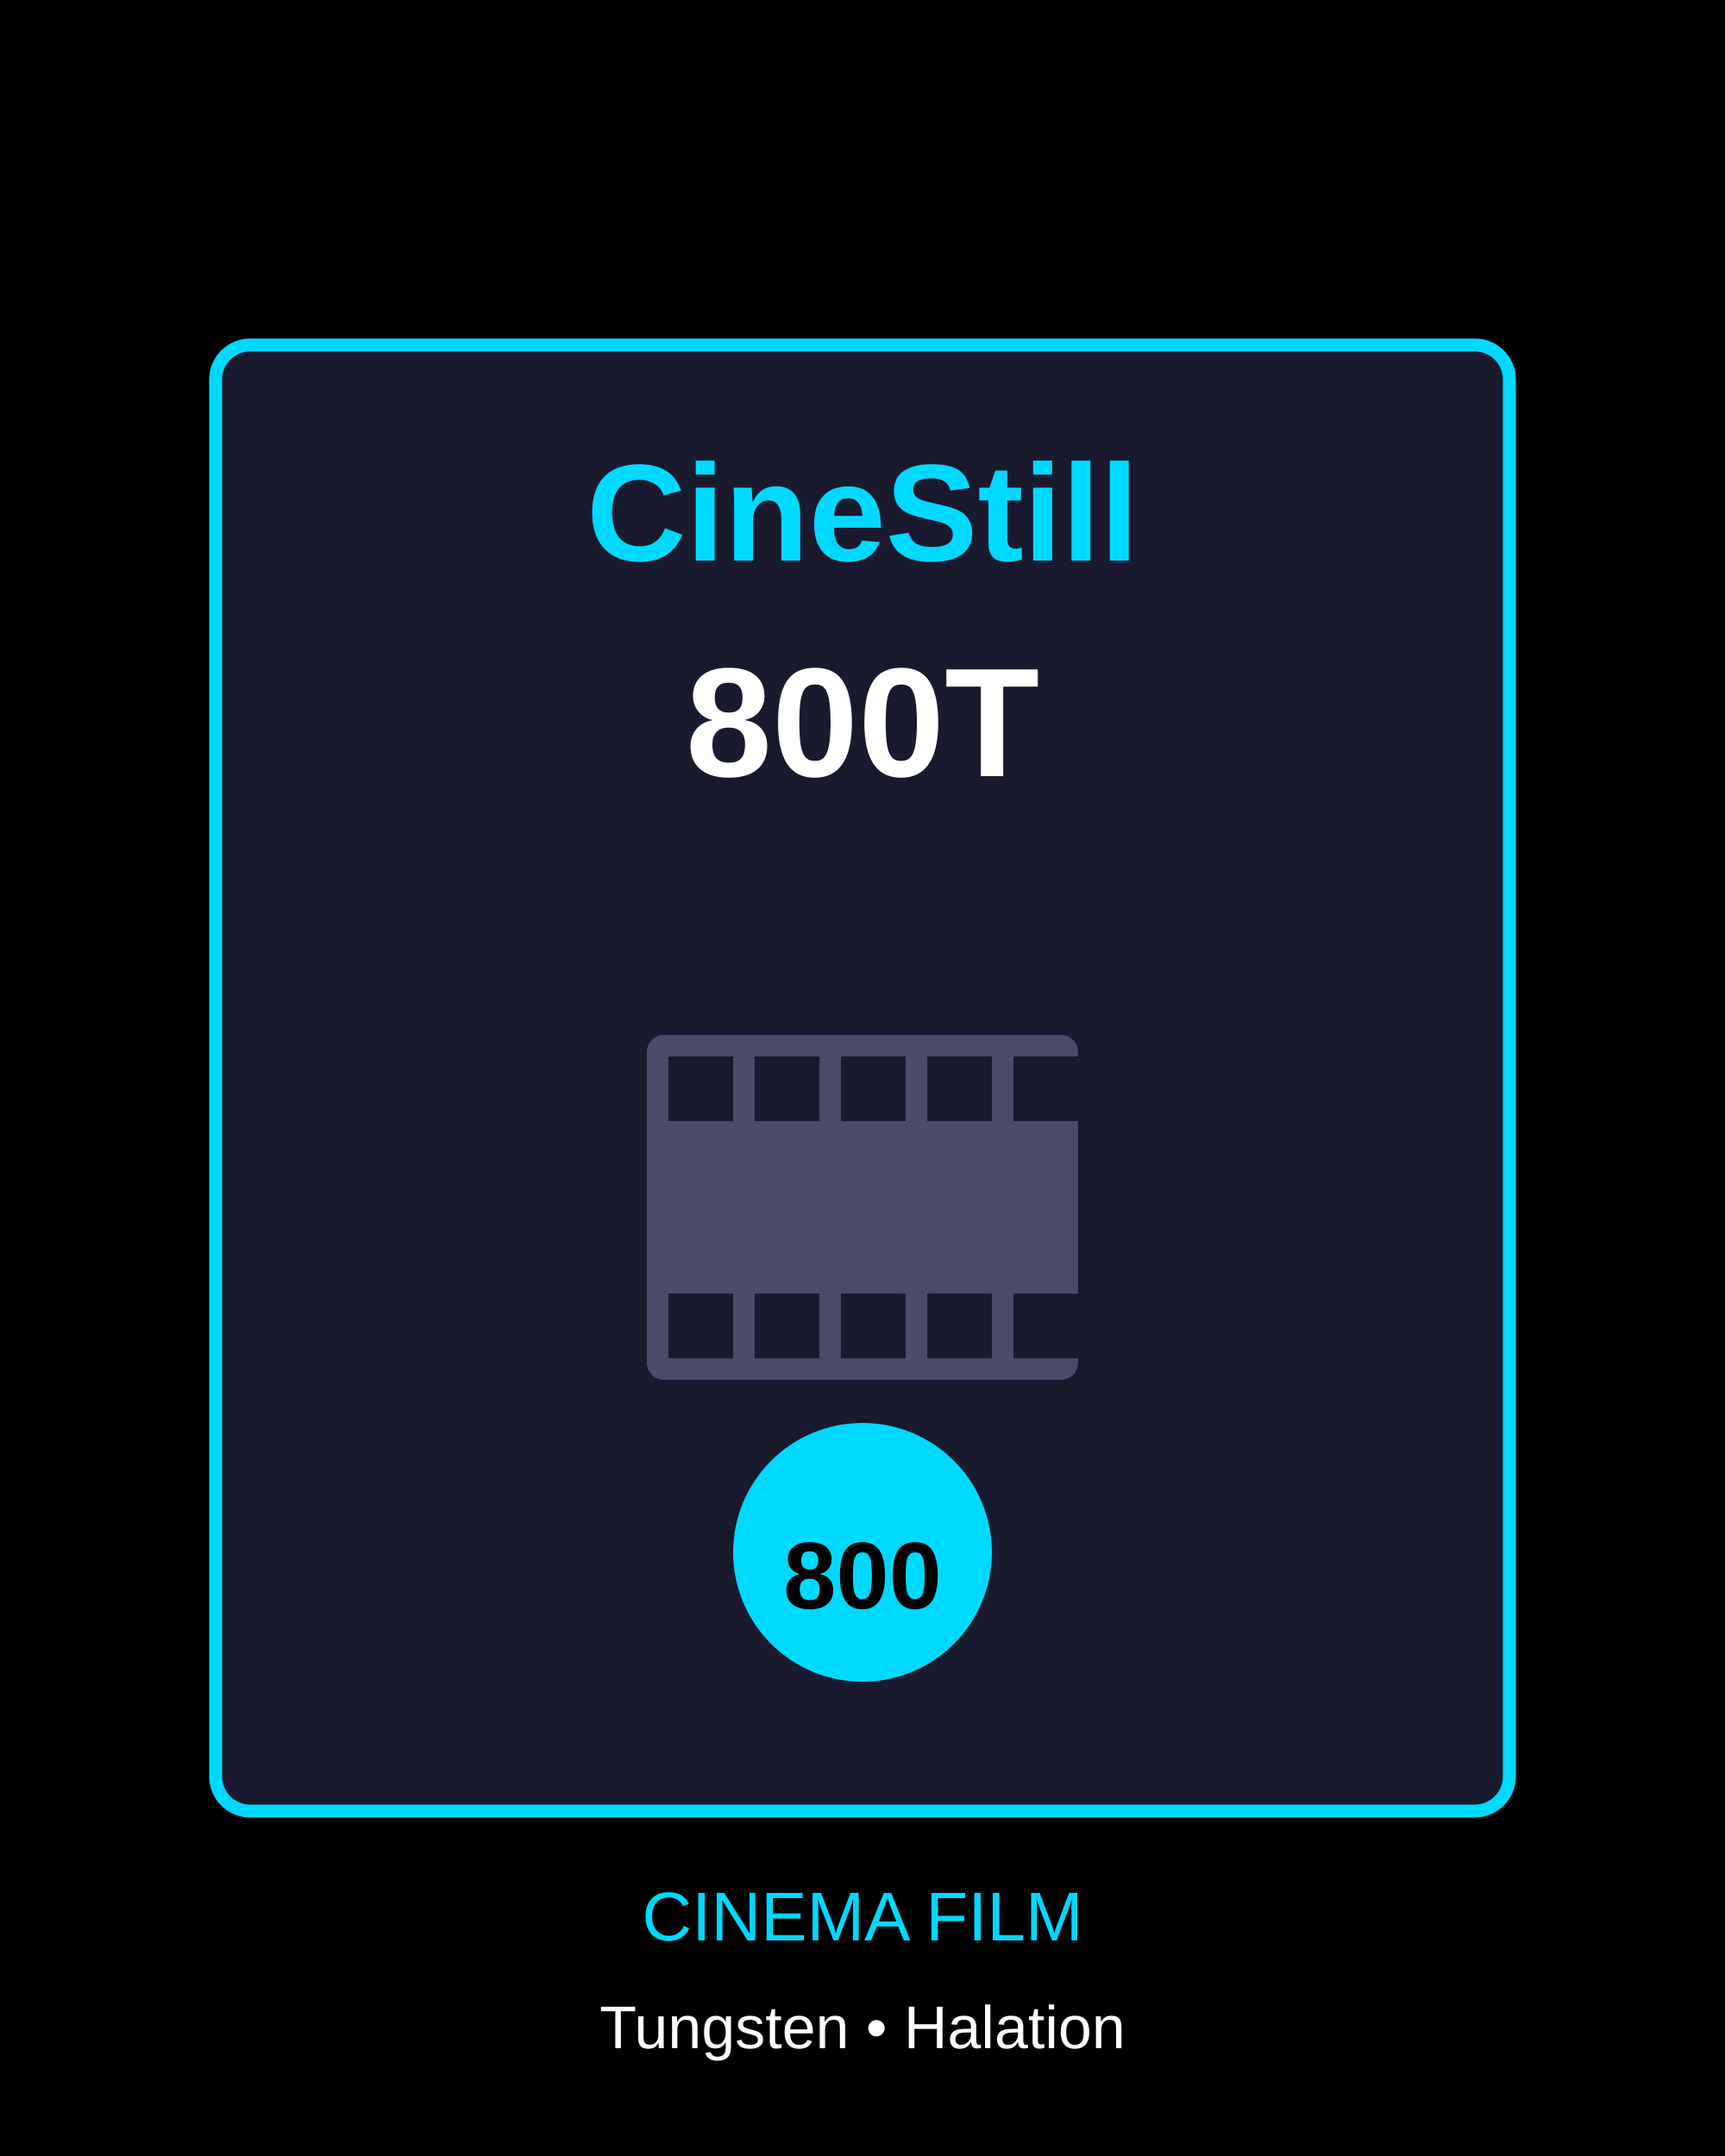
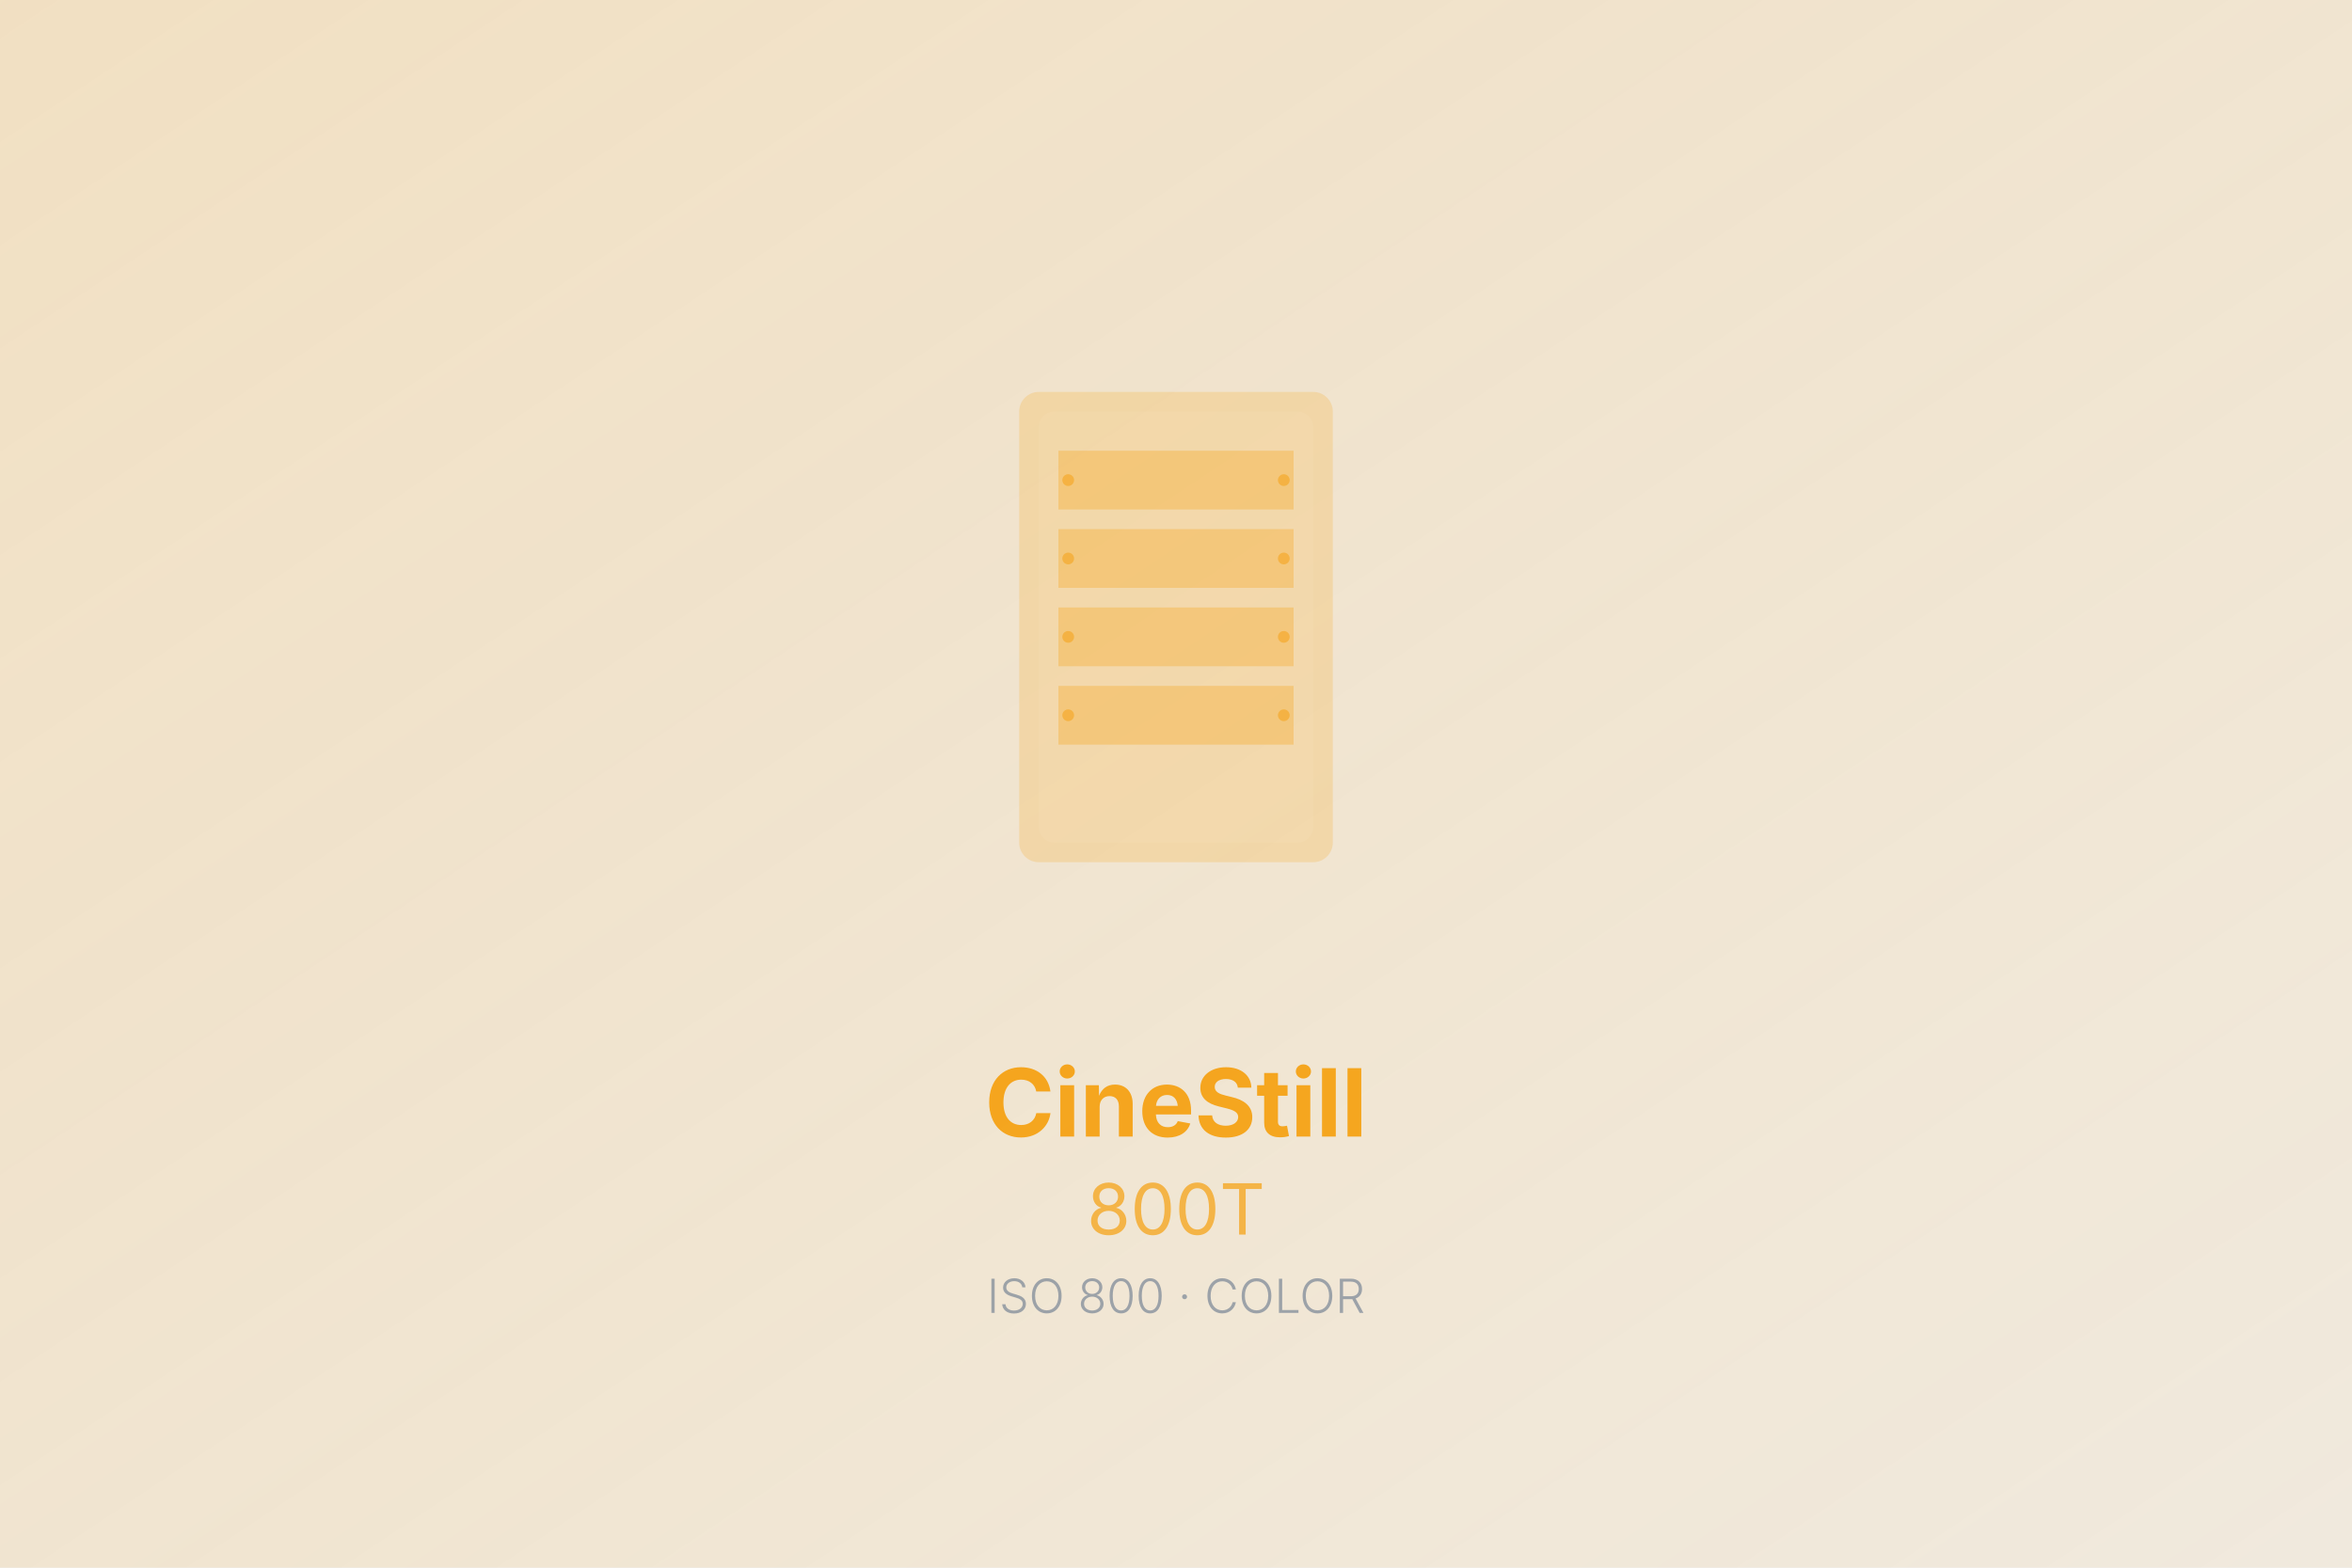
- <svg xmlns="http://www.w3.org/2000/svg" width="400" height="500" viewBox="0 0 400 500">
-   <rect width="400" height="500" fill="#000000" />
-   <rect x="50" y="80" width="300" height="340" rx="8" fill="#1a1a2e" stroke="#00D9FF" stroke-width="3" />
-   <text x="200" y="130" font-family="Arial, sans-serif" font-size="32" font-weight="bold" fill="#00D9FF" text-anchor="middle">CineStill</text>
-   <text x="200" y="180" font-family="Arial, sans-serif" font-size="36" font-weight="bold" fill="#FFFFFF" text-anchor="middle">800T</text>
-   <rect x="150" y="240" width="100" height="80" rx="4" fill="#4a4a6a" />
-   <rect x="155" y="245" width="15" height="15" fill="#1a1a2e" />
-   <rect x="175" y="245" width="15" height="15" fill="#1a1a2e" />
-   <rect x="195" y="245" width="15" height="15" fill="#1a1a2e" />
-   <rect x="215" y="245" width="15" height="15" fill="#1a1a2e" />
-   <rect x="235" y="245" width="15" height="15" fill="#1a1a2e" />
-   <rect x="155" y="300" width="15" height="15" fill="#1a1a2e" />
-   <rect x="175" y="300" width="15" height="15" fill="#1a1a2e" />
-   <rect x="195" y="300" width="15" height="15" fill="#1a1a2e" />
-   <rect x="215" y="300" width="15" height="15" fill="#1a1a2e" />
-   <rect x="235" y="300" width="15" height="15" fill="#1a1a2e" />
-   <circle cx="200" cy="360" r="30" fill="#00D9FF" />
-   <text x="200" y="373" font-family="Arial, sans-serif" font-size="22" font-weight="bold" fill="#000000" text-anchor="middle">800</text>
-   <text x="200" y="450" font-family="Arial, sans-serif" font-size="16" fill="#00D9FF" text-anchor="middle">CINEMA FILM</text>
-   <text x="200" y="475" font-family="Arial, sans-serif" font-size="14" fill="#FFFFFF" text-anchor="middle">Tungsten • Halation</text>
+ <svg xmlns="http://www.w3.org/2000/svg" width="1200" height="800" viewBox="0 0 1200 800">
+   <defs>
+     <linearGradient id="bg-cinestill-800t" x1="0%" y1="0%" x2="100%" y2="100%">
+       <stop offset="0%" style="stop-color:#f59e0b;stop-opacity:0.2" />
+       <stop offset="100%" style="stop-color:#f59e0b;stop-opacity:0.08" />
+     </linearGradient>
+   </defs>
+   <rect width="1200" height="800" fill="url(#bg-cinestill-800t)" />
+   <g transform="translate(600.0, 320.0)">
+     <rect x="-80" y="-120" width="160" height="240" rx="10" fill="#f59e0b" opacity="0.2" />
+     <rect x="-70" y="-110" width="140" height="220" rx="8" fill="white" opacity="0.05" />
+     <rect x="-60" y="-90" width="120" height="30" fill="#f59e0b" opacity="0.3" />
+     <rect x="-60" y="-50" width="120" height="30" fill="#f59e0b" opacity="0.3" />
+     <rect x="-60" y="-10" width="120" height="30" fill="#f59e0b" opacity="0.3" />
+     <rect x="-60" y="30" width="120" height="30" fill="#f59e0b" opacity="0.3" />
+     <circle cx="-55" cy="-75" r="3" fill="#f59e0b" opacity="0.5" />
+     <circle cx="55" cy="-75" r="3" fill="#f59e0b" opacity="0.5" />
+     <circle cx="-55" cy="-35" r="3" fill="#f59e0b" opacity="0.5" />
+     <circle cx="55" cy="-35" r="3" fill="#f59e0b" opacity="0.5" />
+     <circle cx="-55" cy="5" r="3" fill="#f59e0b" opacity="0.5" />
+     <circle cx="55" cy="5" r="3" fill="#f59e0b" opacity="0.5" />
+     <circle cx="-55" cy="45" r="3" fill="#f59e0b" opacity="0.5" />
+     <circle cx="55" cy="45" r="3" fill="#f59e0b" opacity="0.5" />
+   </g>
+   <text x="600.0" y="580.0" font-family="system-ui, -apple-system, sans-serif" font-size="48" font-weight="700" fill="#f59e0b" text-anchor="middle" opacity="0.9">
+     CineStill
+   </text>
+   <text x="600.0" y="630.0" font-family="system-ui, -apple-system, sans-serif" font-size="36" font-weight="400" fill="#f59e0b" text-anchor="middle" opacity="0.7">
+     800T
+   </text>
+   <text x="600.0" y="670.0" font-family="system-ui, -apple-system, sans-serif" font-size="24" font-weight="300" fill="#64748b" text-anchor="middle" opacity="0.6">
+     ISO 800 · COLOR
+   </text>
</svg>
